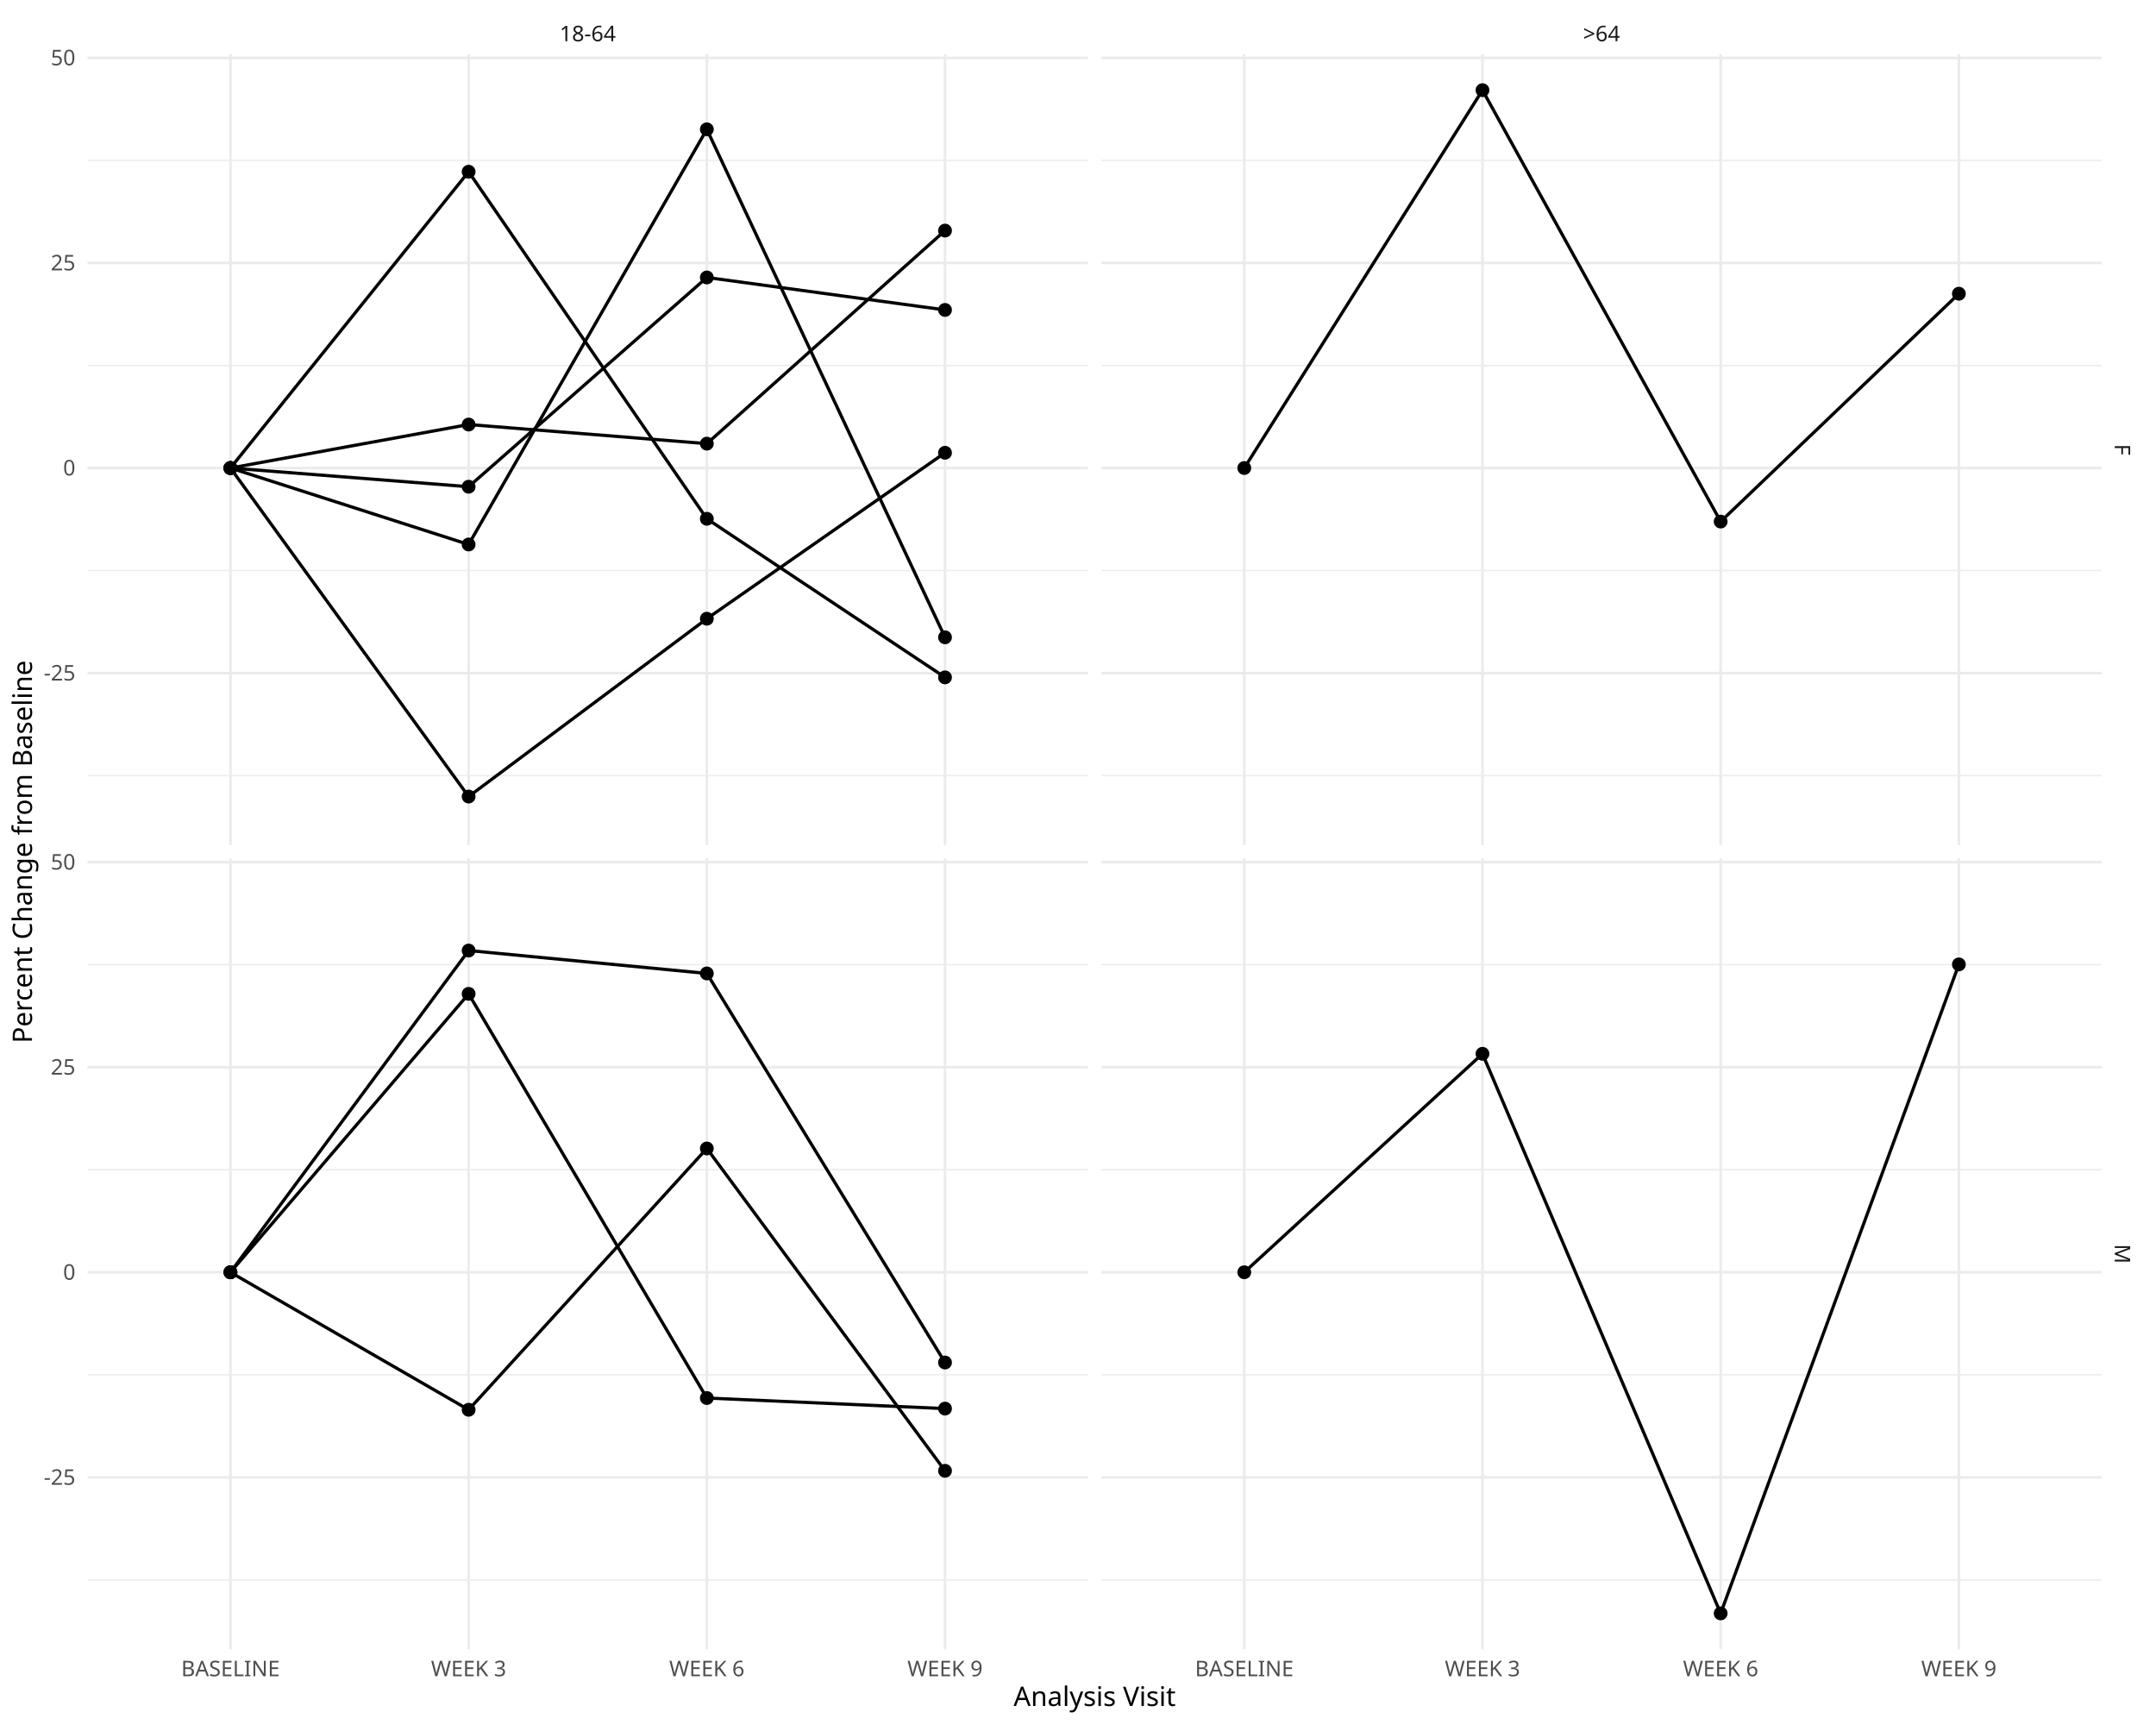
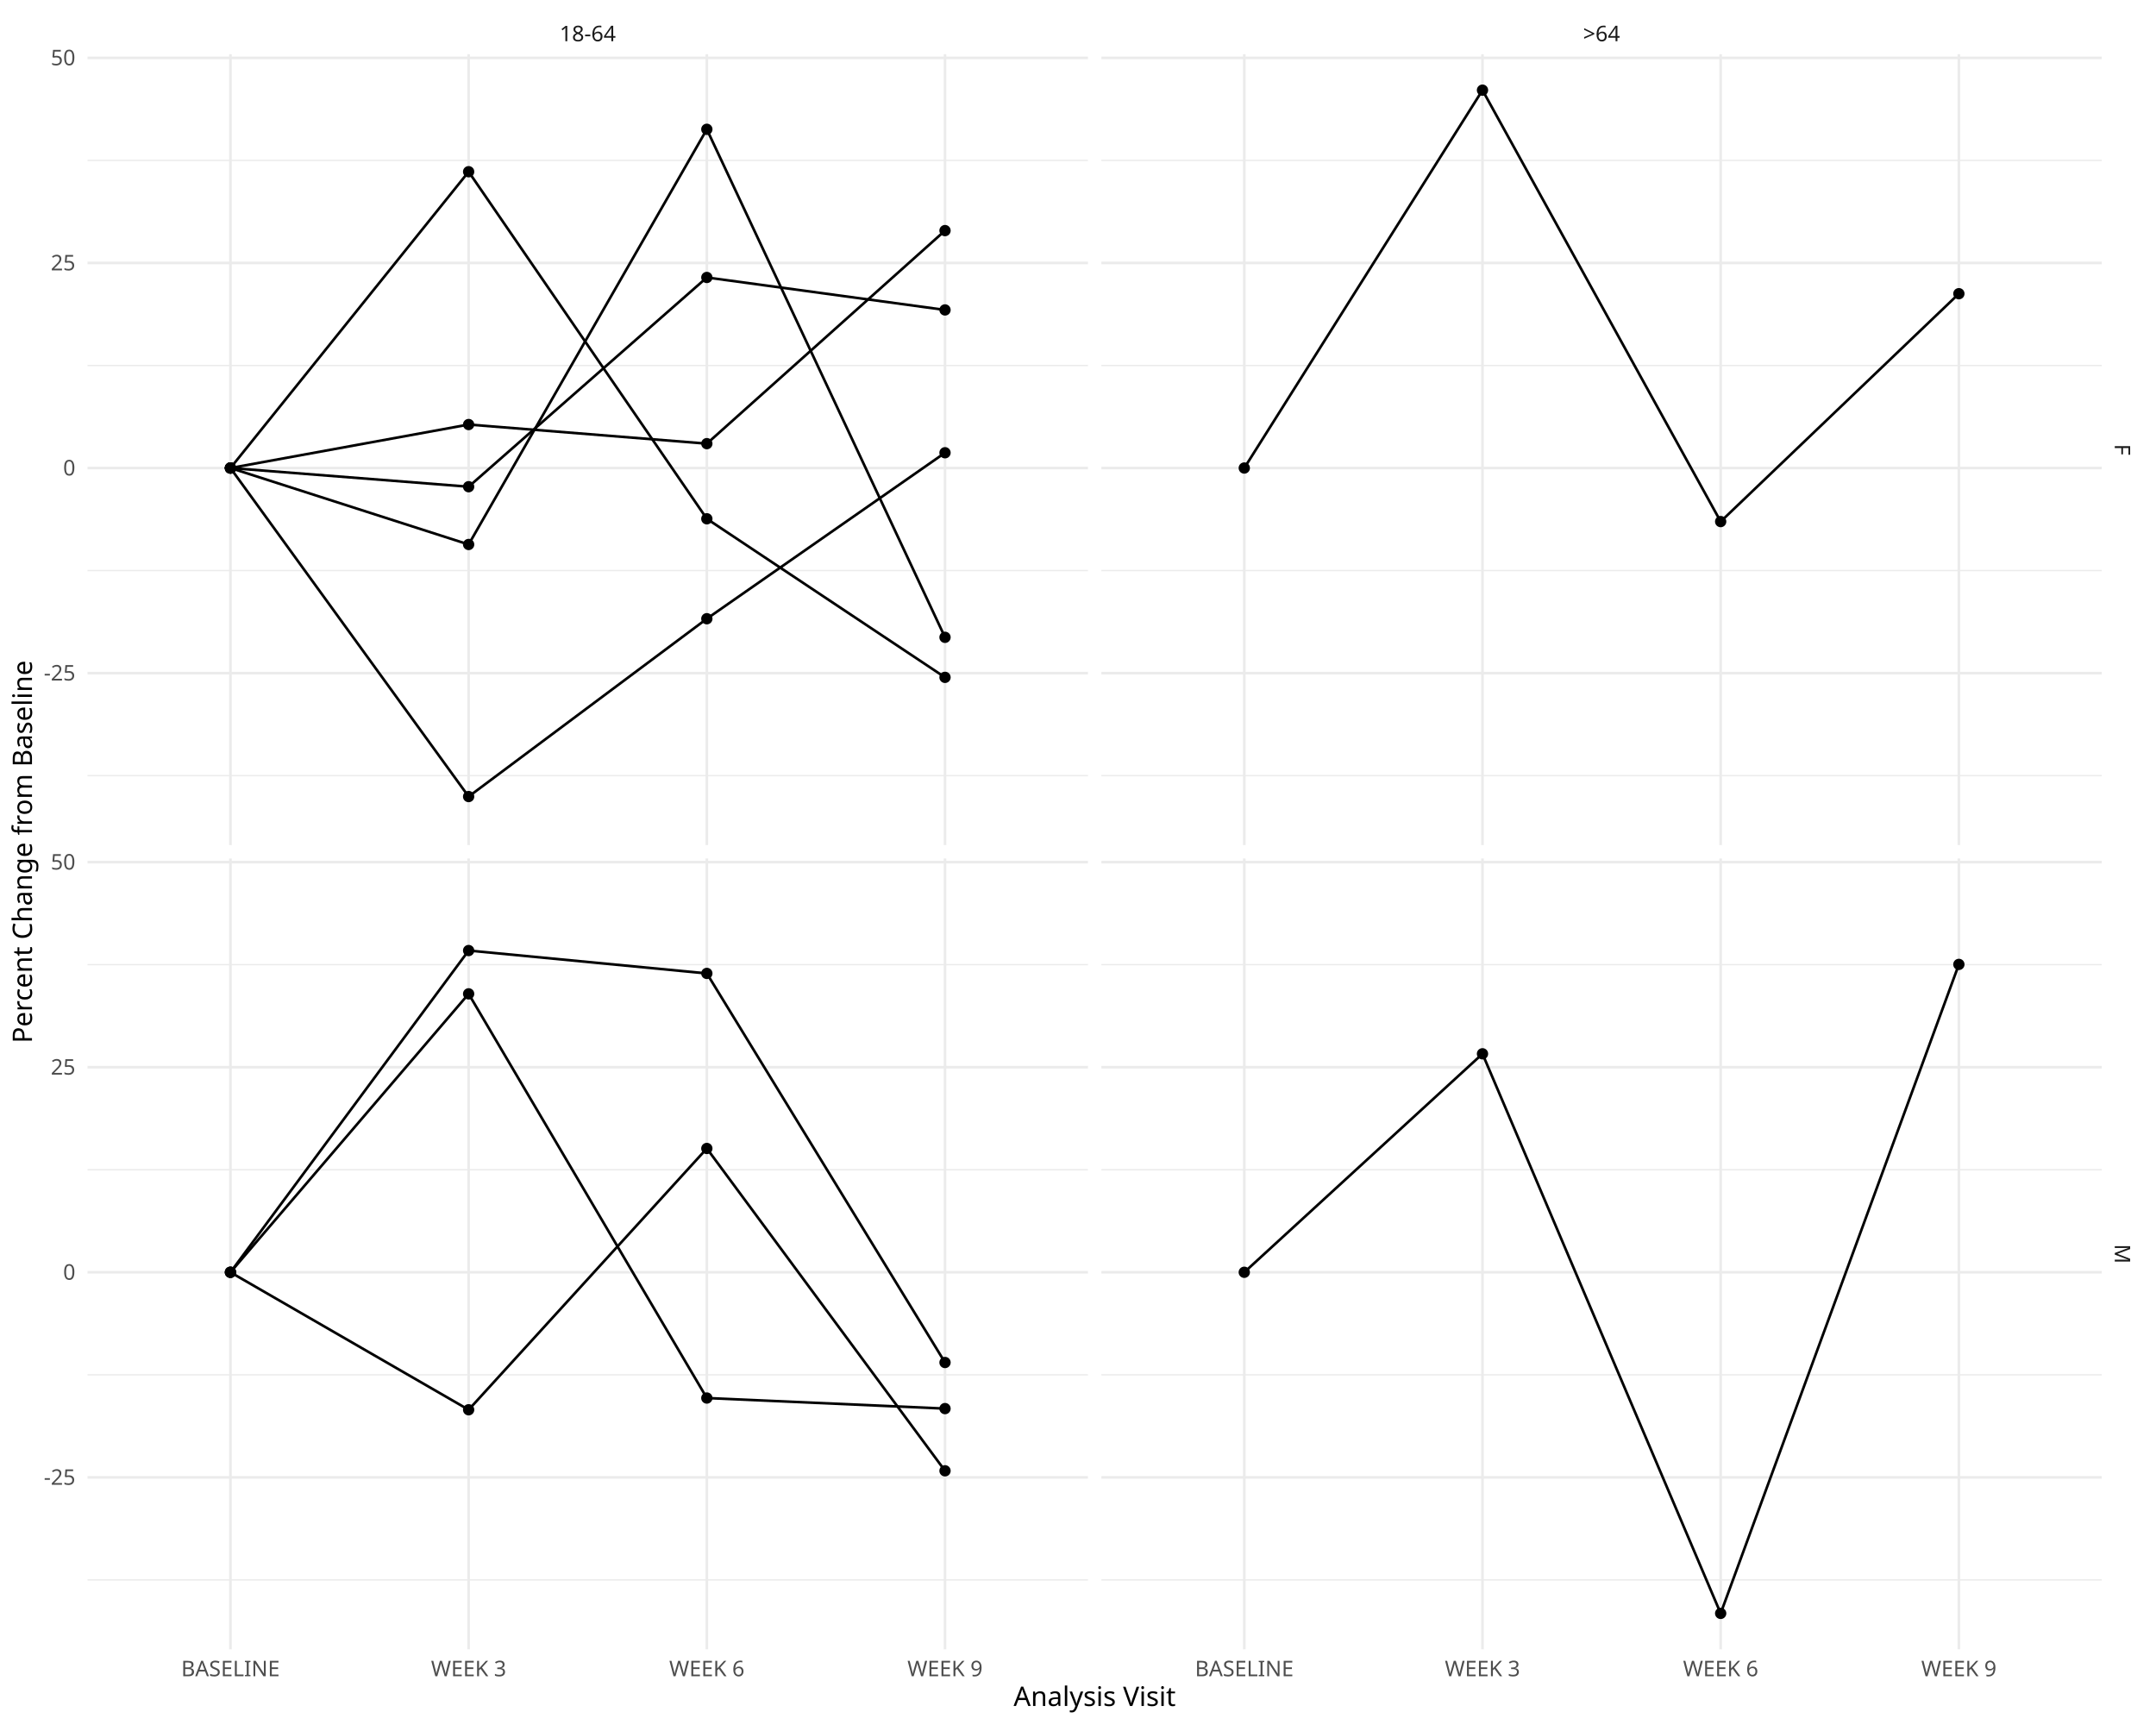
<svg xmlns="http://www.w3.org/2000/svg" class="svglite" data-engine-version="2.0" width="720.00pt" height="576.00pt" viewBox="0 0 720.00 576.00">
  <defs>
    <style type="text/css">
    .svglite line, .svglite polyline, .svglite polygon, .svglite path, .svglite rect, .svglite circle {
      fill: none;
      stroke: #000000;
      stroke-linecap: round;
      stroke-linejoin: round;
      stroke-miterlimit: 10.00;
    }
  </style>
  </defs>
  <rect width="100%" height="100%" style="stroke: none; fill: #FFFFFF;" />
  <defs>
    <clipPath id="cpMC4wMHw3MjAuMDB8MC4wMHw1NzYuMDA=">
      <rect x="0.00" y="0.00" width="720.00" height="576.00" />
    </clipPath>
  </defs>
  <g clip-path="url(#cpMC4wMHw3MjAuMDB8MC4wMHw1NzYuMDA=)">
- </g>
+     <rect x="0.00" y="-0" width="720.00" height="576.00" style="stroke-width: 0.87; stroke: none; fill: #FFFFFF;" />
+   </g>
  <defs>
    <clipPath id="cpMjkuMjN8MzYzLjMyfDE4LjExfDI4Mi4xOA==">
      <rect x="29.23" y="18.11" width="334.09" height="264.07" />
    </clipPath>
  </defs>
  <g clip-path="url(#cpMjkuMjN8MzYzLjMyfDE4LjExfDI4Mi4xOA==)">
    <polyline points="29.23,259.00 363.32,259.00 " style="stroke-width: 0.44; stroke: #EBEBEB; stroke-linecap: butt;" />
    <polyline points="29.23,190.52 363.32,190.52 " style="stroke-width: 0.44; stroke: #EBEBEB; stroke-linecap: butt;" />
    <polyline points="29.23,122.04 363.32,122.04 " style="stroke-width: 0.44; stroke: #EBEBEB; stroke-linecap: butt;" />
    <polyline points="29.23,53.56 363.32,53.56 " style="stroke-width: 0.44; stroke: #EBEBEB; stroke-linecap: butt;" />
    <polyline points="29.23,224.76 363.32,224.76 " style="stroke-width: 0.87; stroke: #EBEBEB; stroke-linecap: butt;" />
    <polyline points="29.23,156.28 363.32,156.28 " style="stroke-width: 0.87; stroke: #EBEBEB; stroke-linecap: butt;" />
    <polyline points="29.23,87.80 363.32,87.80 " style="stroke-width: 0.87; stroke: #EBEBEB; stroke-linecap: butt;" />
    <polyline points="29.23,19.32 363.32,19.32 " style="stroke-width: 0.87; stroke: #EBEBEB; stroke-linecap: butt;" />
    <polyline points="76.96,282.18 76.96,18.11 " style="stroke-width: 0.87; stroke: #EBEBEB; stroke-linecap: butt;" />
    <polyline points="156.50,282.18 156.50,18.11 " style="stroke-width: 0.87; stroke: #EBEBEB; stroke-linecap: butt;" />
    <polyline points="236.05,282.18 236.05,18.11 " style="stroke-width: 0.87; stroke: #EBEBEB; stroke-linecap: butt;" />
    <polyline points="315.59,282.18 315.59,18.11 " style="stroke-width: 0.87; stroke: #EBEBEB; stroke-linecap: butt;" />
-     <circle cx="76.96" cy="156.28" r="1.95" style="stroke-width: 0.71; fill: #000000;" />
-     <circle cx="156.50" cy="141.76" r="1.95" style="stroke-width: 0.71; fill: #000000;" />
-     <circle cx="236.05" cy="148.14" r="1.95" style="stroke-width: 0.71; fill: #000000;" />
-     <circle cx="315.59" cy="77.00" r="1.95" style="stroke-width: 0.71; fill: #000000;" />
-     <circle cx="76.96" cy="156.28" r="1.95" style="stroke-width: 0.71; fill: #000000;" />
-     <circle cx="156.50" cy="162.52" r="1.95" style="stroke-width: 0.71; fill: #000000;" />
-     <circle cx="236.05" cy="92.65" r="1.95" style="stroke-width: 0.71; fill: #000000;" />
-     <circle cx="315.59" cy="103.49" r="1.95" style="stroke-width: 0.71; fill: #000000;" />
-     <circle cx="76.96" cy="156.28" r="1.95" style="stroke-width: 0.71; fill: #000000;" />
-     <circle cx="156.50" cy="57.34" r="1.95" style="stroke-width: 0.71; fill: #000000;" />
-     <circle cx="236.05" cy="173.23" r="1.95" style="stroke-width: 0.71; fill: #000000;" />
-     <circle cx="315.59" cy="226.18" r="1.95" style="stroke-width: 0.71; fill: #000000;" />
-     <circle cx="76.96" cy="156.28" r="1.95" style="stroke-width: 0.71; fill: #000000;" />
-     <circle cx="156.50" cy="265.98" r="1.95" style="stroke-width: 0.71; fill: #000000;" />
-     <circle cx="236.05" cy="206.60" r="1.95" style="stroke-width: 0.71; fill: #000000;" />
-     <circle cx="315.59" cy="151.18" r="1.95" style="stroke-width: 0.71; fill: #000000;" />
-     <circle cx="76.96" cy="156.28" r="1.95" style="stroke-width: 0.71; fill: #000000;" />
-     <circle cx="156.50" cy="181.81" r="1.95" style="stroke-width: 0.71; fill: #000000;" />
-     <circle cx="236.05" cy="43.18" r="1.95" style="stroke-width: 0.71; fill: #000000;" />
-     <circle cx="315.59" cy="212.81" r="1.95" style="stroke-width: 0.71; fill: #000000;" />
-     <polyline points="76.96,156.28 156.50,141.76 236.05,148.14 315.59,77.00 " style="stroke-width: 1.07; stroke-linecap: butt;" />
-     <polyline points="76.96,156.28 156.50,162.52 236.05,92.65 315.59,103.49 " style="stroke-width: 1.07; stroke-linecap: butt;" />
-     <polyline points="76.96,156.28 156.50,57.34 236.05,173.23 315.59,226.18 " style="stroke-width: 1.07; stroke-linecap: butt;" />
-     <polyline points="76.96,156.28 156.50,265.98 236.05,206.60 315.59,151.18 " style="stroke-width: 1.07; stroke-linecap: butt;" />
-     <polyline points="76.96,156.28 156.50,181.81 236.05,43.18 315.59,212.81 " style="stroke-width: 1.07; stroke-linecap: butt;" />
+     <circle cx="76.96" cy="156.28" r="1.60" style="stroke-width: 0.58; fill: #000000;" />
+     <circle cx="156.50" cy="141.76" r="1.60" style="stroke-width: 0.58; fill: #000000;" />
+     <circle cx="236.05" cy="148.14" r="1.60" style="stroke-width: 0.58; fill: #000000;" />
+     <circle cx="315.59" cy="77.00" r="1.60" style="stroke-width: 0.58; fill: #000000;" />
+     <circle cx="76.96" cy="156.28" r="1.60" style="stroke-width: 0.58; fill: #000000;" />
+     <circle cx="156.50" cy="162.52" r="1.60" style="stroke-width: 0.58; fill: #000000;" />
+     <circle cx="236.05" cy="92.65" r="1.60" style="stroke-width: 0.58; fill: #000000;" />
+     <circle cx="315.59" cy="103.49" r="1.60" style="stroke-width: 0.58; fill: #000000;" />
+     <circle cx="76.96" cy="156.28" r="1.60" style="stroke-width: 0.58; fill: #000000;" />
+     <circle cx="156.50" cy="57.34" r="1.60" style="stroke-width: 0.58; fill: #000000;" />
+     <circle cx="236.05" cy="173.23" r="1.60" style="stroke-width: 0.58; fill: #000000;" />
+     <circle cx="315.59" cy="226.18" r="1.60" style="stroke-width: 0.58; fill: #000000;" />
+     <circle cx="76.96" cy="156.28" r="1.60" style="stroke-width: 0.58; fill: #000000;" />
+     <circle cx="156.50" cy="265.98" r="1.60" style="stroke-width: 0.58; fill: #000000;" />
+     <circle cx="236.05" cy="206.60" r="1.60" style="stroke-width: 0.58; fill: #000000;" />
+     <circle cx="315.59" cy="151.18" r="1.60" style="stroke-width: 0.58; fill: #000000;" />
+     <circle cx="76.96" cy="156.28" r="1.60" style="stroke-width: 0.58; fill: #000000;" />
+     <circle cx="156.50" cy="181.81" r="1.60" style="stroke-width: 0.58; fill: #000000;" />
+     <circle cx="236.05" cy="43.18" r="1.60" style="stroke-width: 0.58; fill: #000000;" />
+     <circle cx="315.59" cy="212.81" r="1.60" style="stroke-width: 0.58; fill: #000000;" />
+     <polyline points="76.96,156.28 156.50,141.76 236.05,148.14 315.59,77.00 " style="stroke-width: 0.87; stroke-linecap: butt;" />
+     <polyline points="76.96,156.28 156.50,162.52 236.05,92.65 315.59,103.49 " style="stroke-width: 0.87; stroke-linecap: butt;" />
+     <polyline points="76.96,156.28 156.50,57.34 236.05,173.23 315.59,226.18 " style="stroke-width: 0.87; stroke-linecap: butt;" />
+     <polyline points="76.96,156.28 156.50,265.98 236.05,206.60 315.59,151.18 " style="stroke-width: 0.87; stroke-linecap: butt;" />
+     <polyline points="76.96,156.28 156.50,181.81 236.05,43.18 315.59,212.81 " style="stroke-width: 0.87; stroke-linecap: butt;" />
  </g>
  <g clip-path="url(#cpMC4wMHw3MjAuMDB8MC4wMHw1NzYuMDA=)">
</g>
  <defs>
    <clipPath id="cpMjkuMjN8MzYzLjMyfDI4Ni42Nnw1NTAuNzM=">
      <rect x="29.23" y="286.66" width="334.09" height="264.07" />
    </clipPath>
  </defs>
  <g clip-path="url(#cpMjkuMjN8MzYzLjMyfDI4Ni42Nnw1NTAuNzM=)">
    <polyline points="29.23,527.55 363.32,527.55 " style="stroke-width: 0.44; stroke: #EBEBEB; stroke-linecap: butt;" />
    <polyline points="29.23,459.07 363.32,459.07 " style="stroke-width: 0.44; stroke: #EBEBEB; stroke-linecap: butt;" />
    <polyline points="29.23,390.59 363.32,390.59 " style="stroke-width: 0.44; stroke: #EBEBEB; stroke-linecap: butt;" />
    <polyline points="29.23,322.11 363.32,322.11 " style="stroke-width: 0.44; stroke: #EBEBEB; stroke-linecap: butt;" />
    <polyline points="29.23,493.31 363.32,493.31 " style="stroke-width: 0.87; stroke: #EBEBEB; stroke-linecap: butt;" />
    <polyline points="29.23,424.83 363.32,424.83 " style="stroke-width: 0.87; stroke: #EBEBEB; stroke-linecap: butt;" />
    <polyline points="29.23,356.35 363.32,356.35 " style="stroke-width: 0.87; stroke: #EBEBEB; stroke-linecap: butt;" />
    <polyline points="29.23,287.87 363.32,287.87 " style="stroke-width: 0.87; stroke: #EBEBEB; stroke-linecap: butt;" />
    <polyline points="76.96,550.73 76.96,286.66 " style="stroke-width: 0.87; stroke: #EBEBEB; stroke-linecap: butt;" />
    <polyline points="156.50,550.73 156.50,286.66 " style="stroke-width: 0.87; stroke: #EBEBEB; stroke-linecap: butt;" />
    <polyline points="236.05,550.73 236.05,286.66 " style="stroke-width: 0.87; stroke: #EBEBEB; stroke-linecap: butt;" />
    <polyline points="315.59,550.73 315.59,286.66 " style="stroke-width: 0.87; stroke: #EBEBEB; stroke-linecap: butt;" />
-     <circle cx="76.96" cy="424.83" r="1.95" style="stroke-width: 0.71; fill: #000000;" />
-     <circle cx="156.50" cy="470.74" r="1.95" style="stroke-width: 0.71; fill: #000000;" />
-     <circle cx="236.05" cy="383.49" r="1.95" style="stroke-width: 0.71; fill: #000000;" />
-     <circle cx="315.59" cy="491.12" r="1.95" style="stroke-width: 0.71; fill: #000000;" />
-     <circle cx="76.96" cy="424.83" r="1.95" style="stroke-width: 0.71; fill: #000000;" />
-     <circle cx="156.50" cy="331.86" r="1.95" style="stroke-width: 0.71; fill: #000000;" />
-     <circle cx="236.05" cy="466.82" r="1.95" style="stroke-width: 0.71; fill: #000000;" />
-     <circle cx="315.59" cy="470.35" r="1.95" style="stroke-width: 0.71; fill: #000000;" />
-     <circle cx="76.96" cy="424.83" r="1.95" style="stroke-width: 0.71; fill: #000000;" />
-     <circle cx="156.50" cy="317.40" r="1.95" style="stroke-width: 0.71; fill: #000000;" />
-     <circle cx="236.05" cy="325.04" r="1.95" style="stroke-width: 0.71; fill: #000000;" />
-     <circle cx="315.59" cy="454.96" r="1.95" style="stroke-width: 0.71; fill: #000000;" />
-     <polyline points="76.96,424.83 156.50,470.74 236.05,383.49 315.59,491.12 " style="stroke-width: 1.07; stroke-linecap: butt;" />
-     <polyline points="76.96,424.83 156.50,331.86 236.05,466.82 315.59,470.35 " style="stroke-width: 1.07; stroke-linecap: butt;" />
-     <polyline points="76.96,424.83 156.50,317.40 236.05,325.04 315.59,454.96 " style="stroke-width: 1.07; stroke-linecap: butt;" />
+     <circle cx="76.96" cy="424.83" r="1.60" style="stroke-width: 0.58; fill: #000000;" />
+     <circle cx="156.50" cy="470.74" r="1.60" style="stroke-width: 0.58; fill: #000000;" />
+     <circle cx="236.05" cy="383.49" r="1.60" style="stroke-width: 0.58; fill: #000000;" />
+     <circle cx="315.59" cy="491.12" r="1.60" style="stroke-width: 0.58; fill: #000000;" />
+     <circle cx="76.96" cy="424.83" r="1.60" style="stroke-width: 0.58; fill: #000000;" />
+     <circle cx="156.50" cy="331.86" r="1.60" style="stroke-width: 0.58; fill: #000000;" />
+     <circle cx="236.05" cy="466.82" r="1.60" style="stroke-width: 0.58; fill: #000000;" />
+     <circle cx="315.59" cy="470.35" r="1.60" style="stroke-width: 0.58; fill: #000000;" />
+     <circle cx="76.96" cy="424.83" r="1.60" style="stroke-width: 0.58; fill: #000000;" />
+     <circle cx="156.50" cy="317.40" r="1.60" style="stroke-width: 0.58; fill: #000000;" />
+     <circle cx="236.05" cy="325.04" r="1.60" style="stroke-width: 0.58; fill: #000000;" />
+     <circle cx="315.59" cy="454.96" r="1.60" style="stroke-width: 0.58; fill: #000000;" />
+     <polyline points="76.96,424.83 156.50,470.74 236.05,383.49 315.59,491.12 " style="stroke-width: 0.87; stroke-linecap: butt;" />
+     <polyline points="76.96,424.83 156.50,331.86 236.05,466.82 315.59,470.35 " style="stroke-width: 0.87; stroke-linecap: butt;" />
+     <polyline points="76.96,424.83 156.50,317.40 236.05,325.04 315.59,454.96 " style="stroke-width: 0.87; stroke-linecap: butt;" />
  </g>
  <g clip-path="url(#cpMC4wMHw3MjAuMDB8MC4wMHw1NzYuMDA=)">
</g>
  <defs>
    <clipPath id="cpMzY3LjgwfDcwMS44OXwxOC4xMXwyODIuMTg=">
      <rect x="367.80" y="18.11" width="334.09" height="264.07" />
    </clipPath>
  </defs>
  <g clip-path="url(#cpMzY3LjgwfDcwMS44OXwxOC4xMXwyODIuMTg=)">
    <polyline points="367.80,259.00 701.89,259.00 " style="stroke-width: 0.44; stroke: #EBEBEB; stroke-linecap: butt;" />
    <polyline points="367.80,190.52 701.89,190.52 " style="stroke-width: 0.44; stroke: #EBEBEB; stroke-linecap: butt;" />
    <polyline points="367.80,122.04 701.89,122.04 " style="stroke-width: 0.44; stroke: #EBEBEB; stroke-linecap: butt;" />
    <polyline points="367.80,53.56 701.89,53.56 " style="stroke-width: 0.44; stroke: #EBEBEB; stroke-linecap: butt;" />
    <polyline points="367.80,224.76 701.89,224.76 " style="stroke-width: 0.87; stroke: #EBEBEB; stroke-linecap: butt;" />
    <polyline points="367.80,156.28 701.89,156.28 " style="stroke-width: 0.87; stroke: #EBEBEB; stroke-linecap: butt;" />
    <polyline points="367.80,87.80 701.89,87.80 " style="stroke-width: 0.87; stroke: #EBEBEB; stroke-linecap: butt;" />
    <polyline points="367.80,19.32 701.89,19.32 " style="stroke-width: 0.87; stroke: #EBEBEB; stroke-linecap: butt;" />
    <polyline points="415.53,282.18 415.53,18.11 " style="stroke-width: 0.87; stroke: #EBEBEB; stroke-linecap: butt;" />
    <polyline points="495.08,282.18 495.08,18.11 " style="stroke-width: 0.87; stroke: #EBEBEB; stroke-linecap: butt;" />
    <polyline points="574.62,282.18 574.62,18.11 " style="stroke-width: 0.87; stroke: #EBEBEB; stroke-linecap: butt;" />
    <polyline points="654.17,282.18 654.17,18.11 " style="stroke-width: 0.87; stroke: #EBEBEB; stroke-linecap: butt;" />
-     <circle cx="415.53" cy="156.28" r="1.95" style="stroke-width: 0.71; fill: #000000;" />
-     <circle cx="495.08" cy="30.11" r="1.95" style="stroke-width: 0.71; fill: #000000;" />
-     <circle cx="574.62" cy="174.16" r="1.95" style="stroke-width: 0.71; fill: #000000;" />
-     <circle cx="654.17" cy="98.07" r="1.95" style="stroke-width: 0.71; fill: #000000;" />
-     <polyline points="415.53,156.28 495.08,30.11 574.62,174.16 654.17,98.07 " style="stroke-width: 1.07; stroke-linecap: butt;" />
+     <circle cx="415.53" cy="156.28" r="1.60" style="stroke-width: 0.58; fill: #000000;" />
+     <circle cx="495.08" cy="30.11" r="1.60" style="stroke-width: 0.58; fill: #000000;" />
+     <circle cx="574.62" cy="174.16" r="1.60" style="stroke-width: 0.58; fill: #000000;" />
+     <circle cx="654.17" cy="98.07" r="1.60" style="stroke-width: 0.58; fill: #000000;" />
+     <polyline points="415.53,156.28 495.08,30.11 574.62,174.16 654.17,98.07 " style="stroke-width: 0.87; stroke-linecap: butt;" />
  </g>
  <g clip-path="url(#cpMC4wMHw3MjAuMDB8MC4wMHw1NzYuMDA=)">
</g>
  <defs>
    <clipPath id="cpMzY3LjgwfDcwMS44OXwyODYuNjZ8NTUwLjcz">
      <rect x="367.80" y="286.66" width="334.09" height="264.07" />
    </clipPath>
  </defs>
  <g clip-path="url(#cpMzY3LjgwfDcwMS44OXwyODYuNjZ8NTUwLjcz)">
    <polyline points="367.80,527.55 701.89,527.55 " style="stroke-width: 0.44; stroke: #EBEBEB; stroke-linecap: butt;" />
    <polyline points="367.80,459.07 701.89,459.07 " style="stroke-width: 0.44; stroke: #EBEBEB; stroke-linecap: butt;" />
    <polyline points="367.80,390.59 701.89,390.59 " style="stroke-width: 0.44; stroke: #EBEBEB; stroke-linecap: butt;" />
    <polyline points="367.80,322.11 701.89,322.11 " style="stroke-width: 0.44; stroke: #EBEBEB; stroke-linecap: butt;" />
    <polyline points="367.80,493.31 701.89,493.31 " style="stroke-width: 0.87; stroke: #EBEBEB; stroke-linecap: butt;" />
    <polyline points="367.80,424.83 701.89,424.83 " style="stroke-width: 0.87; stroke: #EBEBEB; stroke-linecap: butt;" />
    <polyline points="367.80,356.35 701.89,356.35 " style="stroke-width: 0.87; stroke: #EBEBEB; stroke-linecap: butt;" />
    <polyline points="367.80,287.87 701.89,287.87 " style="stroke-width: 0.87; stroke: #EBEBEB; stroke-linecap: butt;" />
    <polyline points="415.53,550.73 415.53,286.66 " style="stroke-width: 0.87; stroke: #EBEBEB; stroke-linecap: butt;" />
    <polyline points="495.08,550.73 495.08,286.66 " style="stroke-width: 0.87; stroke: #EBEBEB; stroke-linecap: butt;" />
    <polyline points="574.62,550.73 574.62,286.66 " style="stroke-width: 0.87; stroke: #EBEBEB; stroke-linecap: butt;" />
    <polyline points="654.17,550.73 654.17,286.66 " style="stroke-width: 0.87; stroke: #EBEBEB; stroke-linecap: butt;" />
-     <circle cx="415.53" cy="424.83" r="1.95" style="stroke-width: 0.71; fill: #000000;" />
-     <circle cx="495.08" cy="351.88" r="1.95" style="stroke-width: 0.71; fill: #000000;" />
-     <circle cx="574.62" cy="538.73" r="1.95" style="stroke-width: 0.71; fill: #000000;" />
-     <circle cx="654.17" cy="322.03" r="1.95" style="stroke-width: 0.71; fill: #000000;" />
-     <polyline points="415.53,424.83 495.08,351.88 574.62,538.73 654.17,322.03 " style="stroke-width: 1.07; stroke-linecap: butt;" />
+     <circle cx="415.53" cy="424.83" r="1.60" style="stroke-width: 0.58; fill: #000000;" />
+     <circle cx="495.08" cy="351.88" r="1.60" style="stroke-width: 0.58; fill: #000000;" />
+     <circle cx="574.62" cy="538.73" r="1.60" style="stroke-width: 0.58; fill: #000000;" />
+     <circle cx="654.17" cy="322.03" r="1.60" style="stroke-width: 0.58; fill: #000000;" />
+     <polyline points="415.53,424.83 495.08,351.88 574.62,538.73 654.17,322.03 " style="stroke-width: 0.87; stroke-linecap: butt;" />
  </g>
  <g clip-path="url(#cpMC4wMHw3MjAuMDB8MC4wMHw1NzYuMDA=)">
</g>
  <defs>
    <clipPath id="cpMjkuMjN8MzYzLjMyfDQuNDh8MTguMTE=">
      <rect x="29.23" y="4.48" width="334.09" height="13.62" />
    </clipPath>
  </defs>
  <g clip-path="url(#cpMjkuMjN8MzYzLjMyfDQuNDh8MTguMTE=)">
    <text x="196.27" y="13.77" text-anchor="middle" style="font-size: 7.20px; fill: #1A1A1A; font-family: sans;" textLength="18.42px" lengthAdjust="spacingAndGlyphs">18-64</text>
  </g>
  <g clip-path="url(#cpMC4wMHw3MjAuMDB8MC4wMHw1NzYuMDA=)">
</g>
  <defs>
    <clipPath id="cpMzY3LjgwfDcwMS44OXw0LjQ4fDE4LjEx">
      <rect x="367.80" y="4.48" width="334.09" height="13.62" />
    </clipPath>
  </defs>
  <g clip-path="url(#cpMzY3LjgwfDcwMS44OXw0LjQ4fDE4LjEx)">
    <text x="534.85" y="13.77" text-anchor="middle" style="font-size: 7.20px; fill: #1A1A1A; font-family: sans;" textLength="12.22px" lengthAdjust="spacingAndGlyphs">&gt;64</text>
  </g>
  <g clip-path="url(#cpMC4wMHw3MjAuMDB8MC4wMHw1NzYuMDA=)">
</g>
  <defs>
    <clipPath id="cpNzAxLjg5fDcxNS41MnwxOC4xMXwyODIuMTg=">
      <rect x="701.89" y="18.11" width="13.62" height="264.07" />
    </clipPath>
  </defs>
  <g clip-path="url(#cpNzAxLjg5fDcxNS41MnwxOC4xMXwyODIuMTg=)">
    <text transform="translate(706.23,150.14) rotate(90)" text-anchor="middle" style="font-size: 7.20px; fill: #1A1A1A; font-family: sans;" textLength="4.40px" lengthAdjust="spacingAndGlyphs">F</text>
  </g>
  <g clip-path="url(#cpMC4wMHw3MjAuMDB8MC4wMHw1NzYuMDA=)">
</g>
  <defs>
    <clipPath id="cpNzAxLjg5fDcxNS41MnwyODYuNjZ8NTUwLjcz">
      <rect x="701.89" y="286.66" width="13.62" height="264.07" />
    </clipPath>
  </defs>
  <g clip-path="url(#cpNzAxLjg5fDcxNS41MnwyODYuNjZ8NTUwLjcz)">
    <text transform="translate(706.23,418.69) rotate(90)" text-anchor="middle" style="font-size: 7.20px; fill: #1A1A1A; font-family: sans;" textLength="6.00px" lengthAdjust="spacingAndGlyphs">M</text>
  </g>
  <g clip-path="url(#cpMC4wMHw3MjAuMDB8MC4wMHw1NzYuMDA=)">
    <text x="76.96" y="559.72" text-anchor="middle" style="font-size: 7.20px; fill: #4D4D4D; font-family: sans;" textLength="35.23px" lengthAdjust="spacingAndGlyphs">BASELINE</text>
    <text x="156.50" y="559.72" text-anchor="middle" style="font-size: 7.20px; fill: #4D4D4D; font-family: sans;" textLength="27.21px" lengthAdjust="spacingAndGlyphs">WEEK 3</text>
    <text x="236.05" y="559.72" text-anchor="middle" style="font-size: 7.20px; fill: #4D4D4D; font-family: sans;" textLength="27.21px" lengthAdjust="spacingAndGlyphs">WEEK 6</text>
    <text x="315.59" y="559.72" text-anchor="middle" style="font-size: 7.20px; fill: #4D4D4D; font-family: sans;" textLength="27.21px" lengthAdjust="spacingAndGlyphs">WEEK 9</text>
    <text x="415.53" y="559.72" text-anchor="middle" style="font-size: 7.20px; fill: #4D4D4D; font-family: sans;" textLength="35.23px" lengthAdjust="spacingAndGlyphs">BASELINE</text>
    <text x="495.08" y="559.72" text-anchor="middle" style="font-size: 7.20px; fill: #4D4D4D; font-family: sans;" textLength="27.21px" lengthAdjust="spacingAndGlyphs">WEEK 3</text>
    <text x="574.62" y="559.72" text-anchor="middle" style="font-size: 7.20px; fill: #4D4D4D; font-family: sans;" textLength="27.21px" lengthAdjust="spacingAndGlyphs">WEEK 6</text>
    <text x="654.17" y="559.72" text-anchor="middle" style="font-size: 7.20px; fill: #4D4D4D; font-family: sans;" textLength="27.21px" lengthAdjust="spacingAndGlyphs">WEEK 9</text>
    <text x="25.19" y="227.23" text-anchor="end" style="font-size: 7.20px; fill: #4D4D4D; font-family: sans;" textLength="10.41px" lengthAdjust="spacingAndGlyphs">-25</text>
    <text x="25.19" y="158.75" text-anchor="end" style="font-size: 7.20px; fill: #4D4D4D; font-family: sans;" textLength="4.00px" lengthAdjust="spacingAndGlyphs">0</text>
    <text x="25.19" y="90.27" text-anchor="end" style="font-size: 7.20px; fill: #4D4D4D; font-family: sans;" textLength="8.01px" lengthAdjust="spacingAndGlyphs">25</text>
    <text x="25.19" y="21.79" text-anchor="end" style="font-size: 7.20px; fill: #4D4D4D; font-family: sans;" textLength="8.01px" lengthAdjust="spacingAndGlyphs">50</text>
    <text x="25.19" y="495.79" text-anchor="end" style="font-size: 7.20px; fill: #4D4D4D; font-family: sans;" textLength="10.41px" lengthAdjust="spacingAndGlyphs">-25</text>
    <text x="25.19" y="427.31" text-anchor="end" style="font-size: 7.20px; fill: #4D4D4D; font-family: sans;" textLength="4.00px" lengthAdjust="spacingAndGlyphs">0</text>
    <text x="25.19" y="358.83" text-anchor="end" style="font-size: 7.20px; fill: #4D4D4D; font-family: sans;" textLength="8.01px" lengthAdjust="spacingAndGlyphs">25</text>
    <text x="25.19" y="290.35" text-anchor="end" style="font-size: 7.20px; fill: #4D4D4D; font-family: sans;" textLength="8.01px" lengthAdjust="spacingAndGlyphs">50</text>
    <text x="365.56" y="569.65" text-anchor="middle" style="font-size: 9.00px; font-family: sans;" textLength="53.03px" lengthAdjust="spacingAndGlyphs">Analysis Visit</text>
    <text transform="translate(10.68,284.42) rotate(-90)" text-anchor="middle" style="font-size: 9.00px; font-family: sans;" textLength="122.59px" lengthAdjust="spacingAndGlyphs">Percent Change from Baseline</text>
  </g>
</svg>
